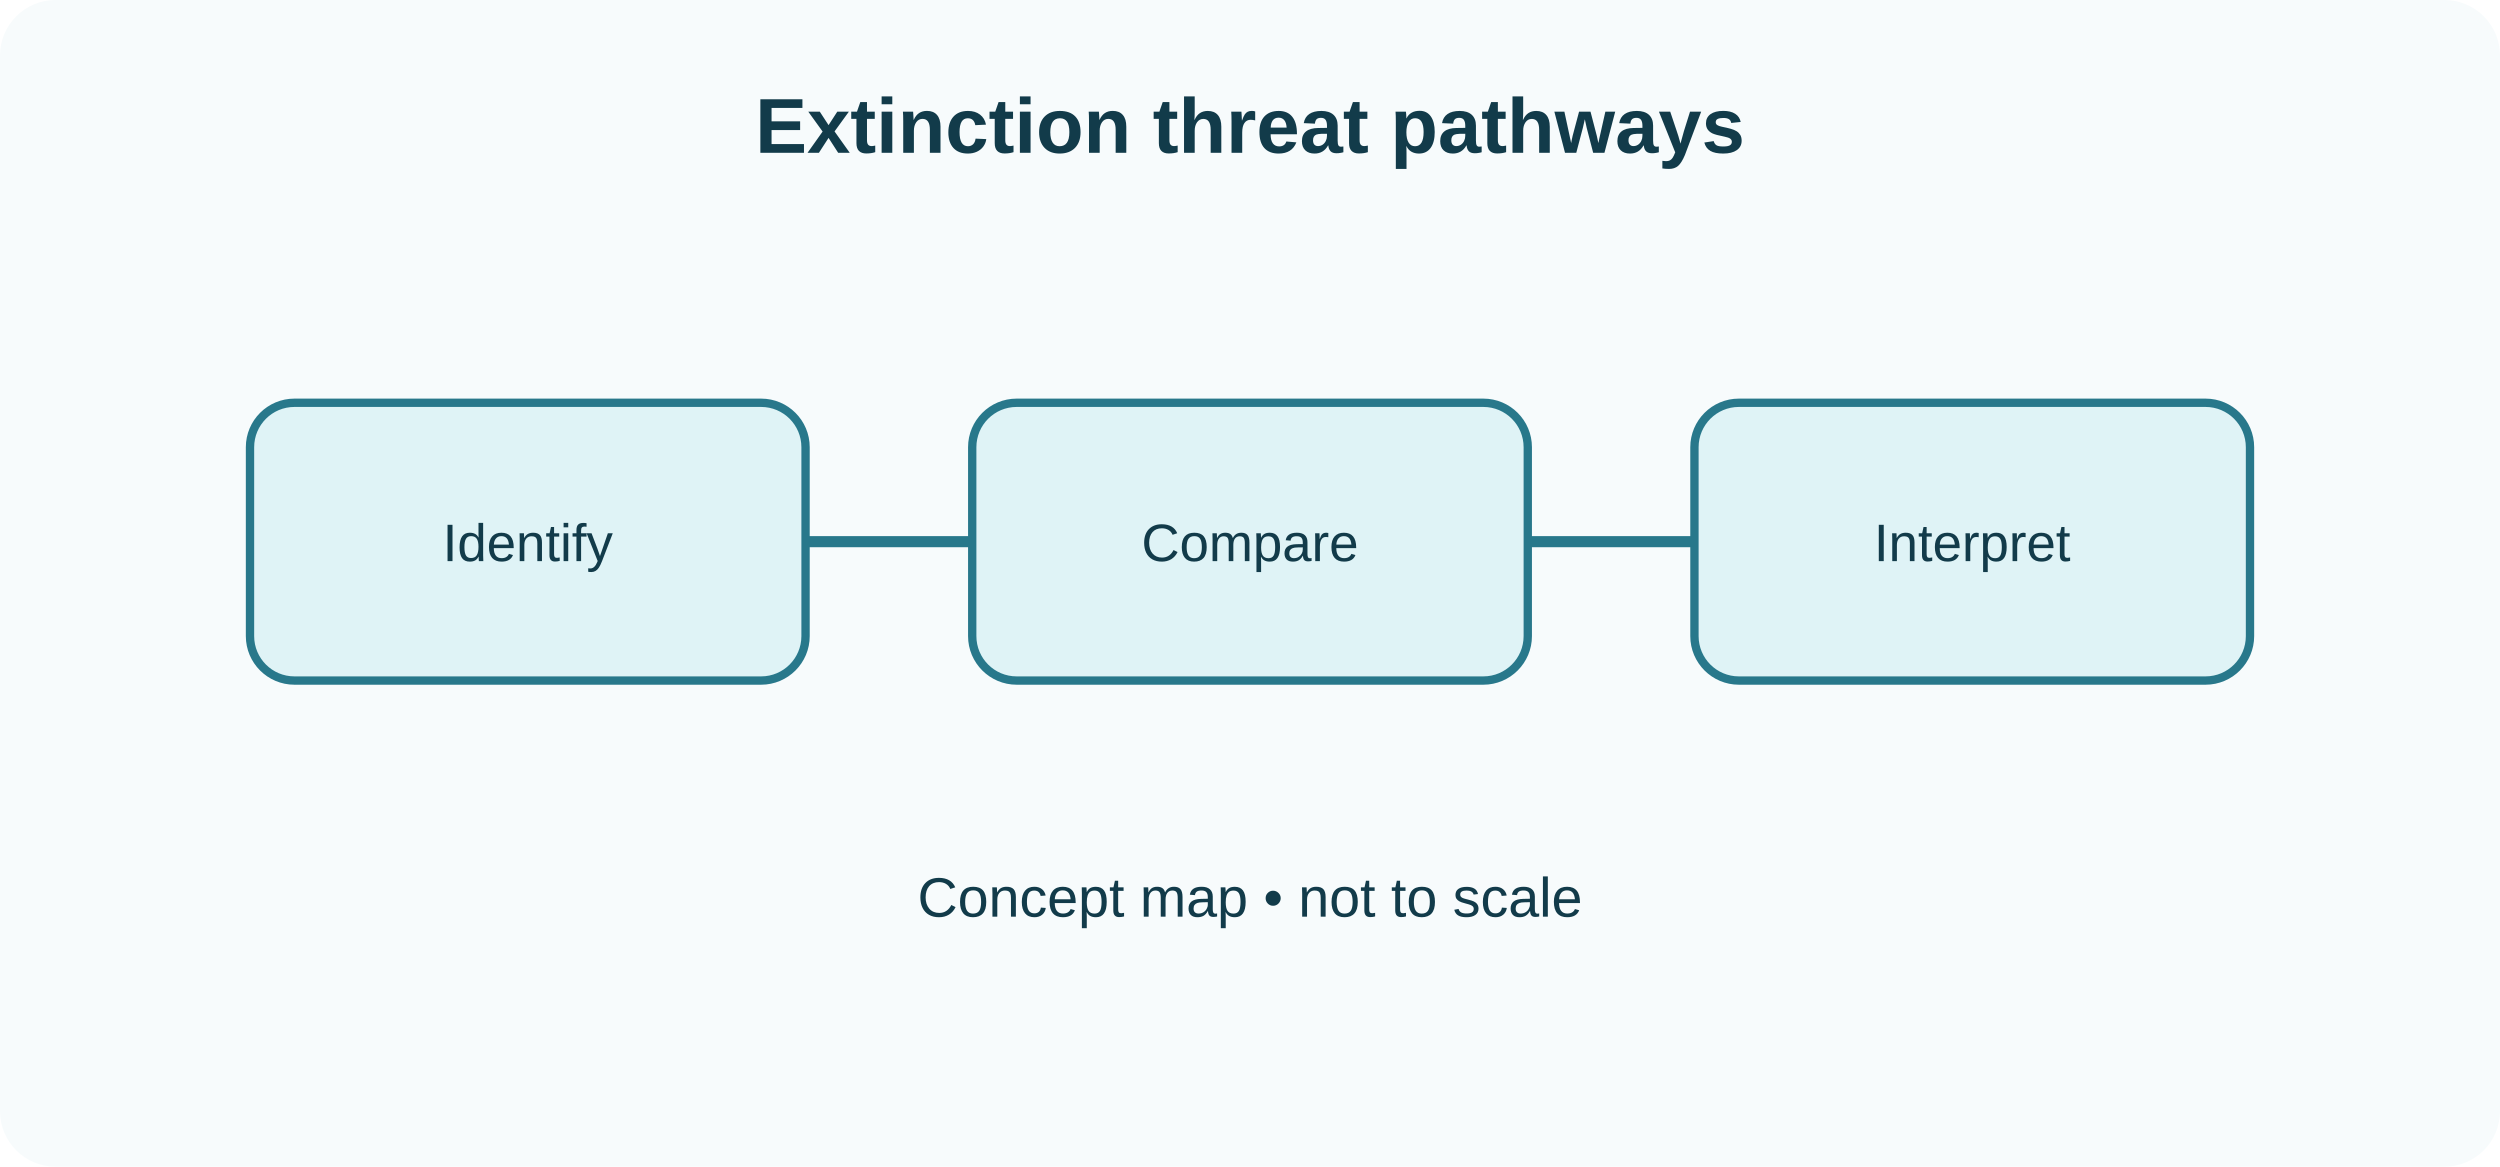
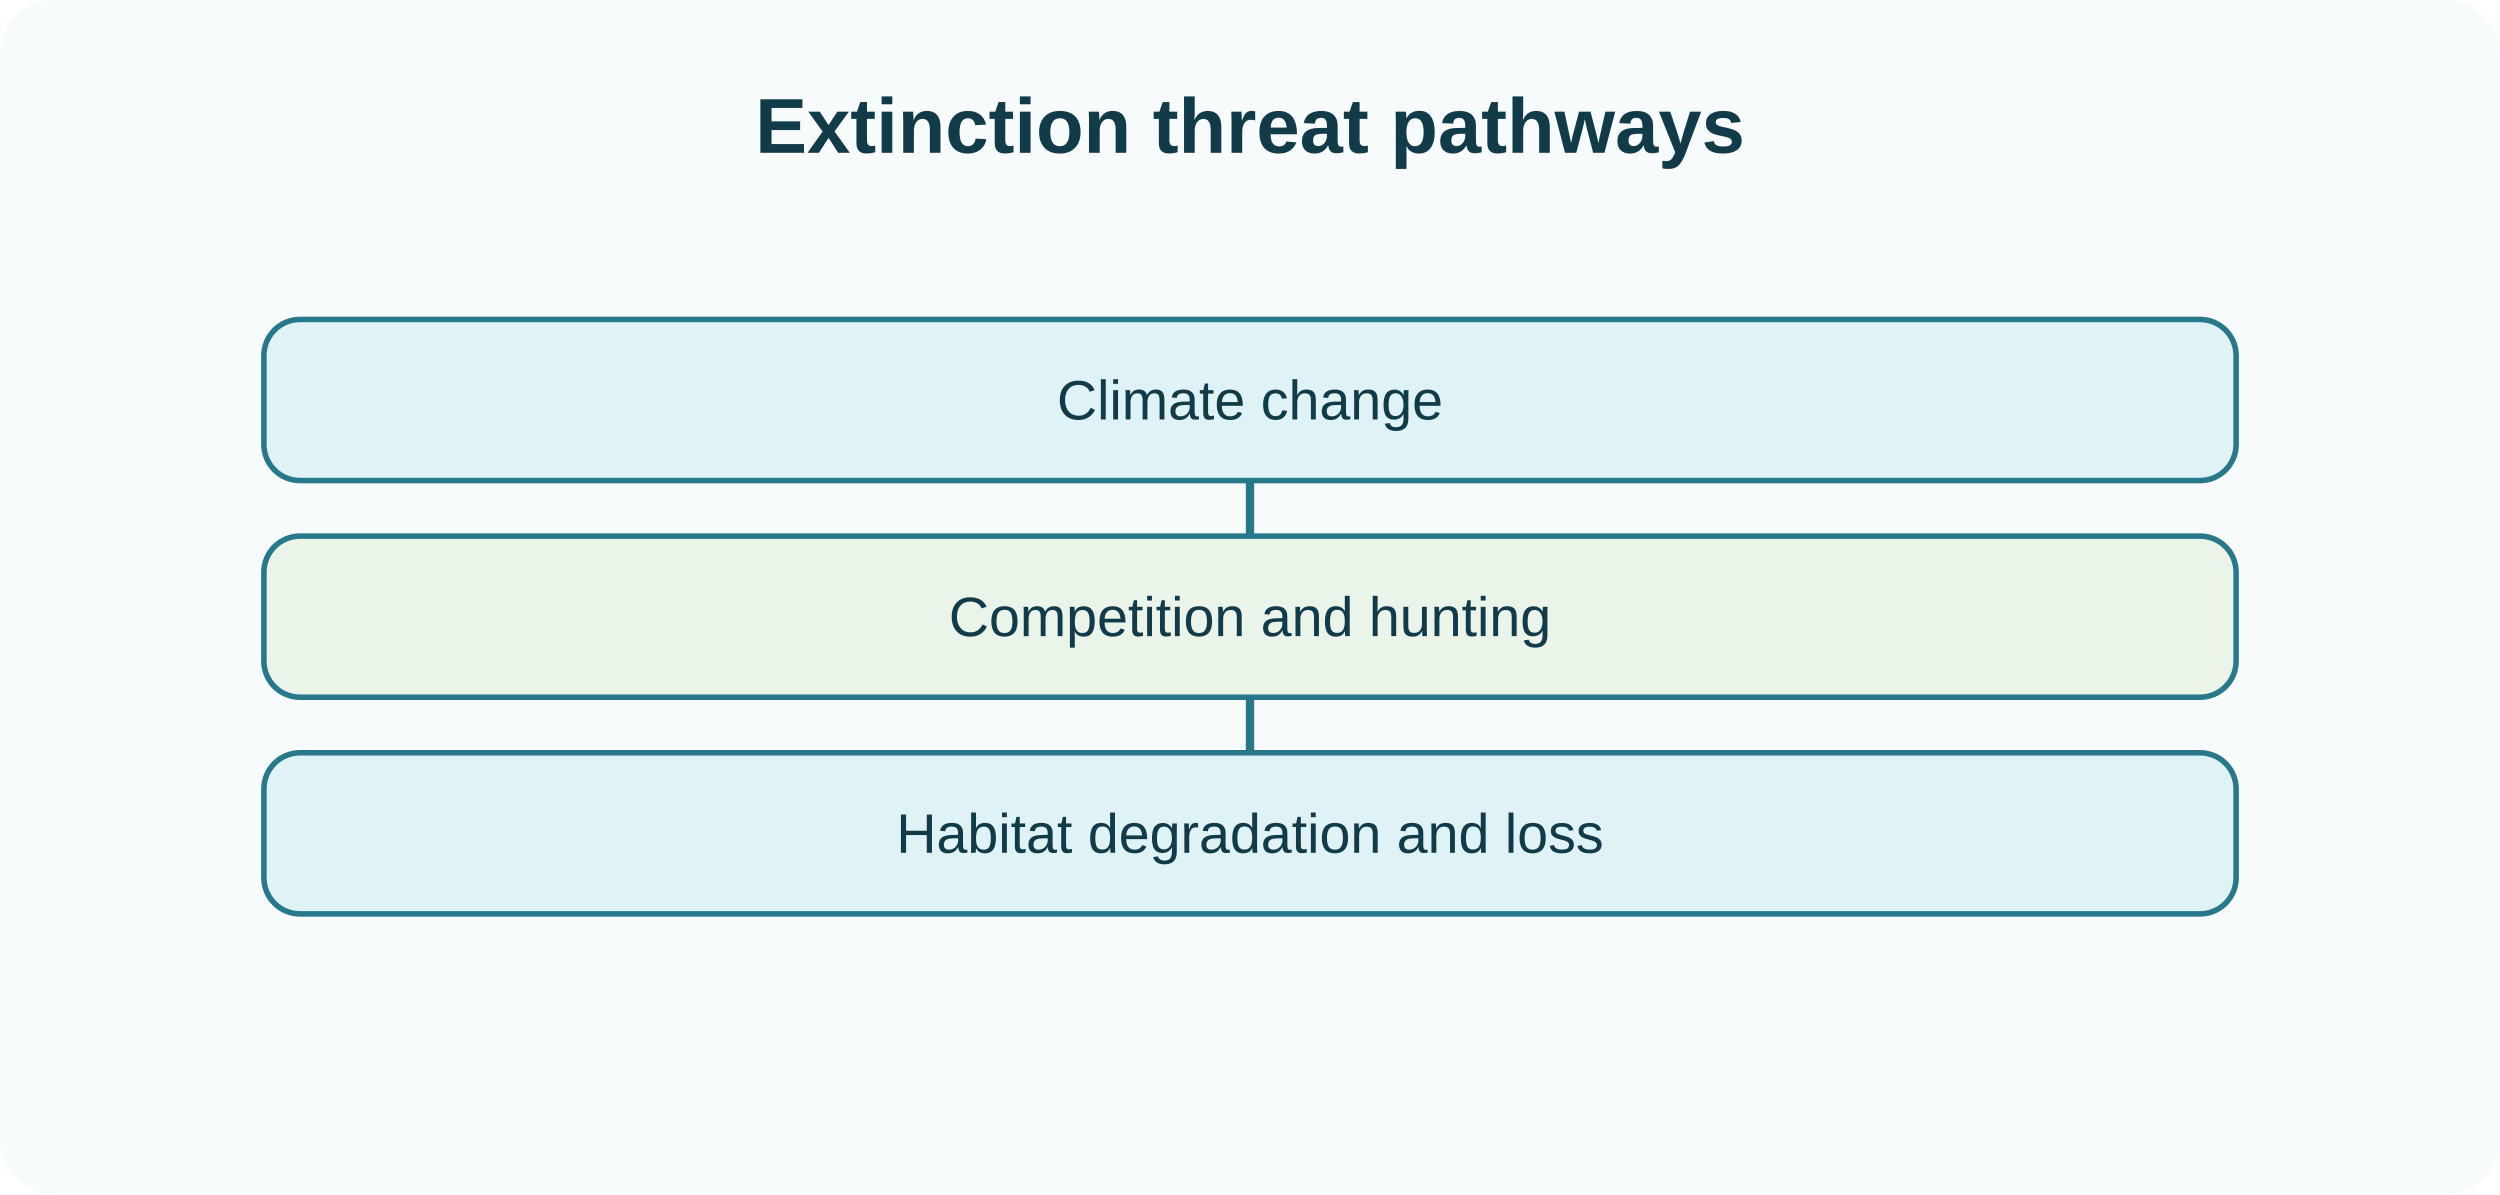
- <svg xmlns="http://www.w3.org/2000/svg" viewBox="0 0 900 420" role="img" aria-labelledby="title desc">
-   <rect width="900" height="420" rx="20" fill="#f7fbfc" />
-   <text x="450" y="55" text-anchor="middle" font-family="Arial" font-size="28" font-weight="bold" fill="#123b4a">Extinction threat pathways</text>
-   <rect x="90" y="145" width="200" height="100" rx="16" fill="#dff3f6" stroke="#28788b" stroke-width="3" />
-   <text x="190" y="202" text-anchor="middle" font-family="Arial" font-size="19" fill="#123b4a">Identify</text>
-   <rect x="350" y="145" width="200" height="100" rx="16" fill="#dff3f6" stroke="#28788b" stroke-width="3" />
-   <text x="450" y="202" text-anchor="middle" font-family="Arial" font-size="19" fill="#123b4a">Compare</text>
-   <rect x="610" y="145" width="200" height="100" rx="16" fill="#dff3f6" stroke="#28788b" stroke-width="3" />
-   <text x="710" y="202" text-anchor="middle" font-family="Arial" font-size="19" fill="#123b4a">Interpret</text>
-   <path d="M290 195 H350 M550 195 H610" stroke="#28788b" stroke-width="4" />
-   <text x="450" y="330" text-anchor="middle" font-family="Arial" font-size="20" fill="#123b4a">Concept map • not to scale</text>
+ <svg xmlns="http://www.w3.org/2000/svg" viewBox="0 0 900 430" role="img" aria-labelledby="title desc">
+   <rect width="900" height="430" rx="20" fill="#f7fbfc" />
+   <text x="450" y="55" text-anchor="middle" font-family="Arial,sans-serif" font-size="28" font-weight="700" fill="#123b4a">Extinction threat pathways</text>
+   <rect x="95" y="115" width="710" height="58" rx="13" fill="#dff3f6" stroke="#28788b" stroke-width="2" />
+   <text x="450" y="151" text-anchor="middle" font-family="Arial,sans-serif" font-size="20" fill="#123b4a">Climate change</text>
+   <path d="M450 173 v20" stroke="#28788b" stroke-width="3" />
+   <rect x="95" y="193" width="710" height="58" rx="13" fill="#eaf4e9" stroke="#28788b" stroke-width="2" />
+   <text x="450" y="229" text-anchor="middle" font-family="Arial,sans-serif" font-size="20" fill="#123b4a">Competition and hunting</text>
+   <path d="M450 251 v20" stroke="#28788b" stroke-width="3" />
+   <rect x="95" y="271" width="710" height="58" rx="13" fill="#dff3f6" stroke="#28788b" stroke-width="2" />
+   <text x="450" y="307" text-anchor="middle" font-family="Arial,sans-serif" font-size="20" fill="#123b4a">Habitat degradation and loss</text>
</svg>
